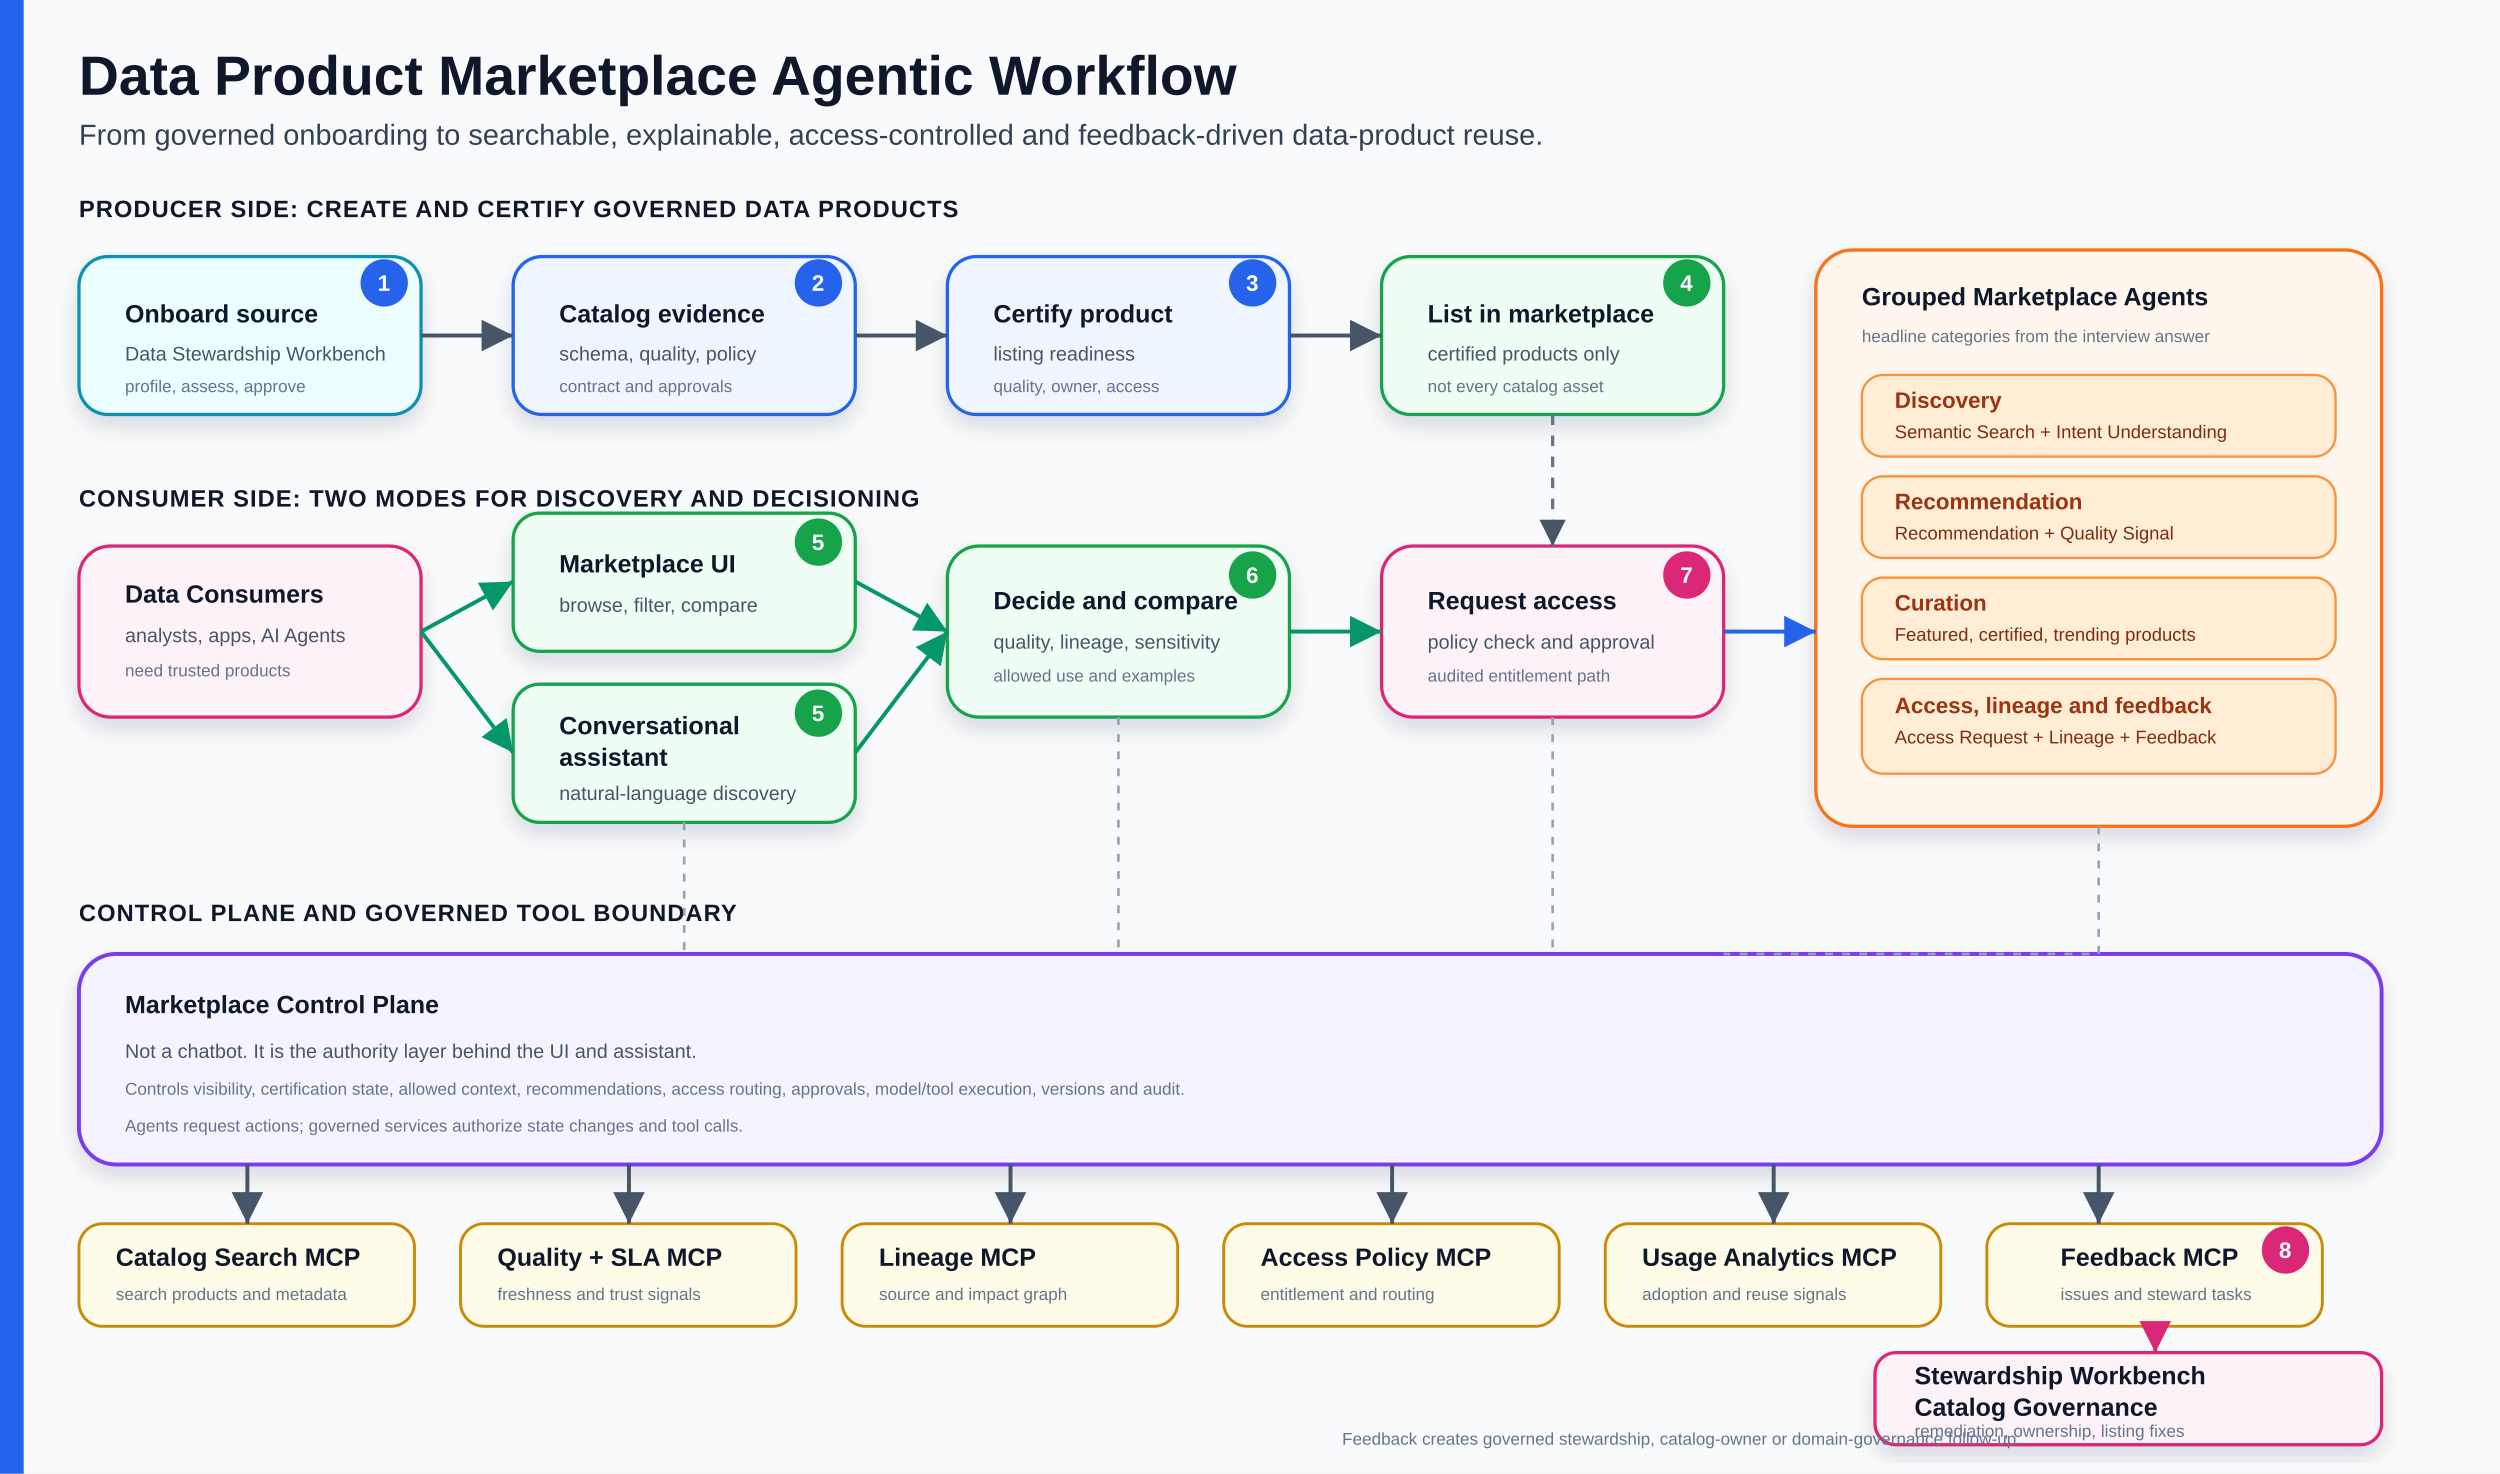
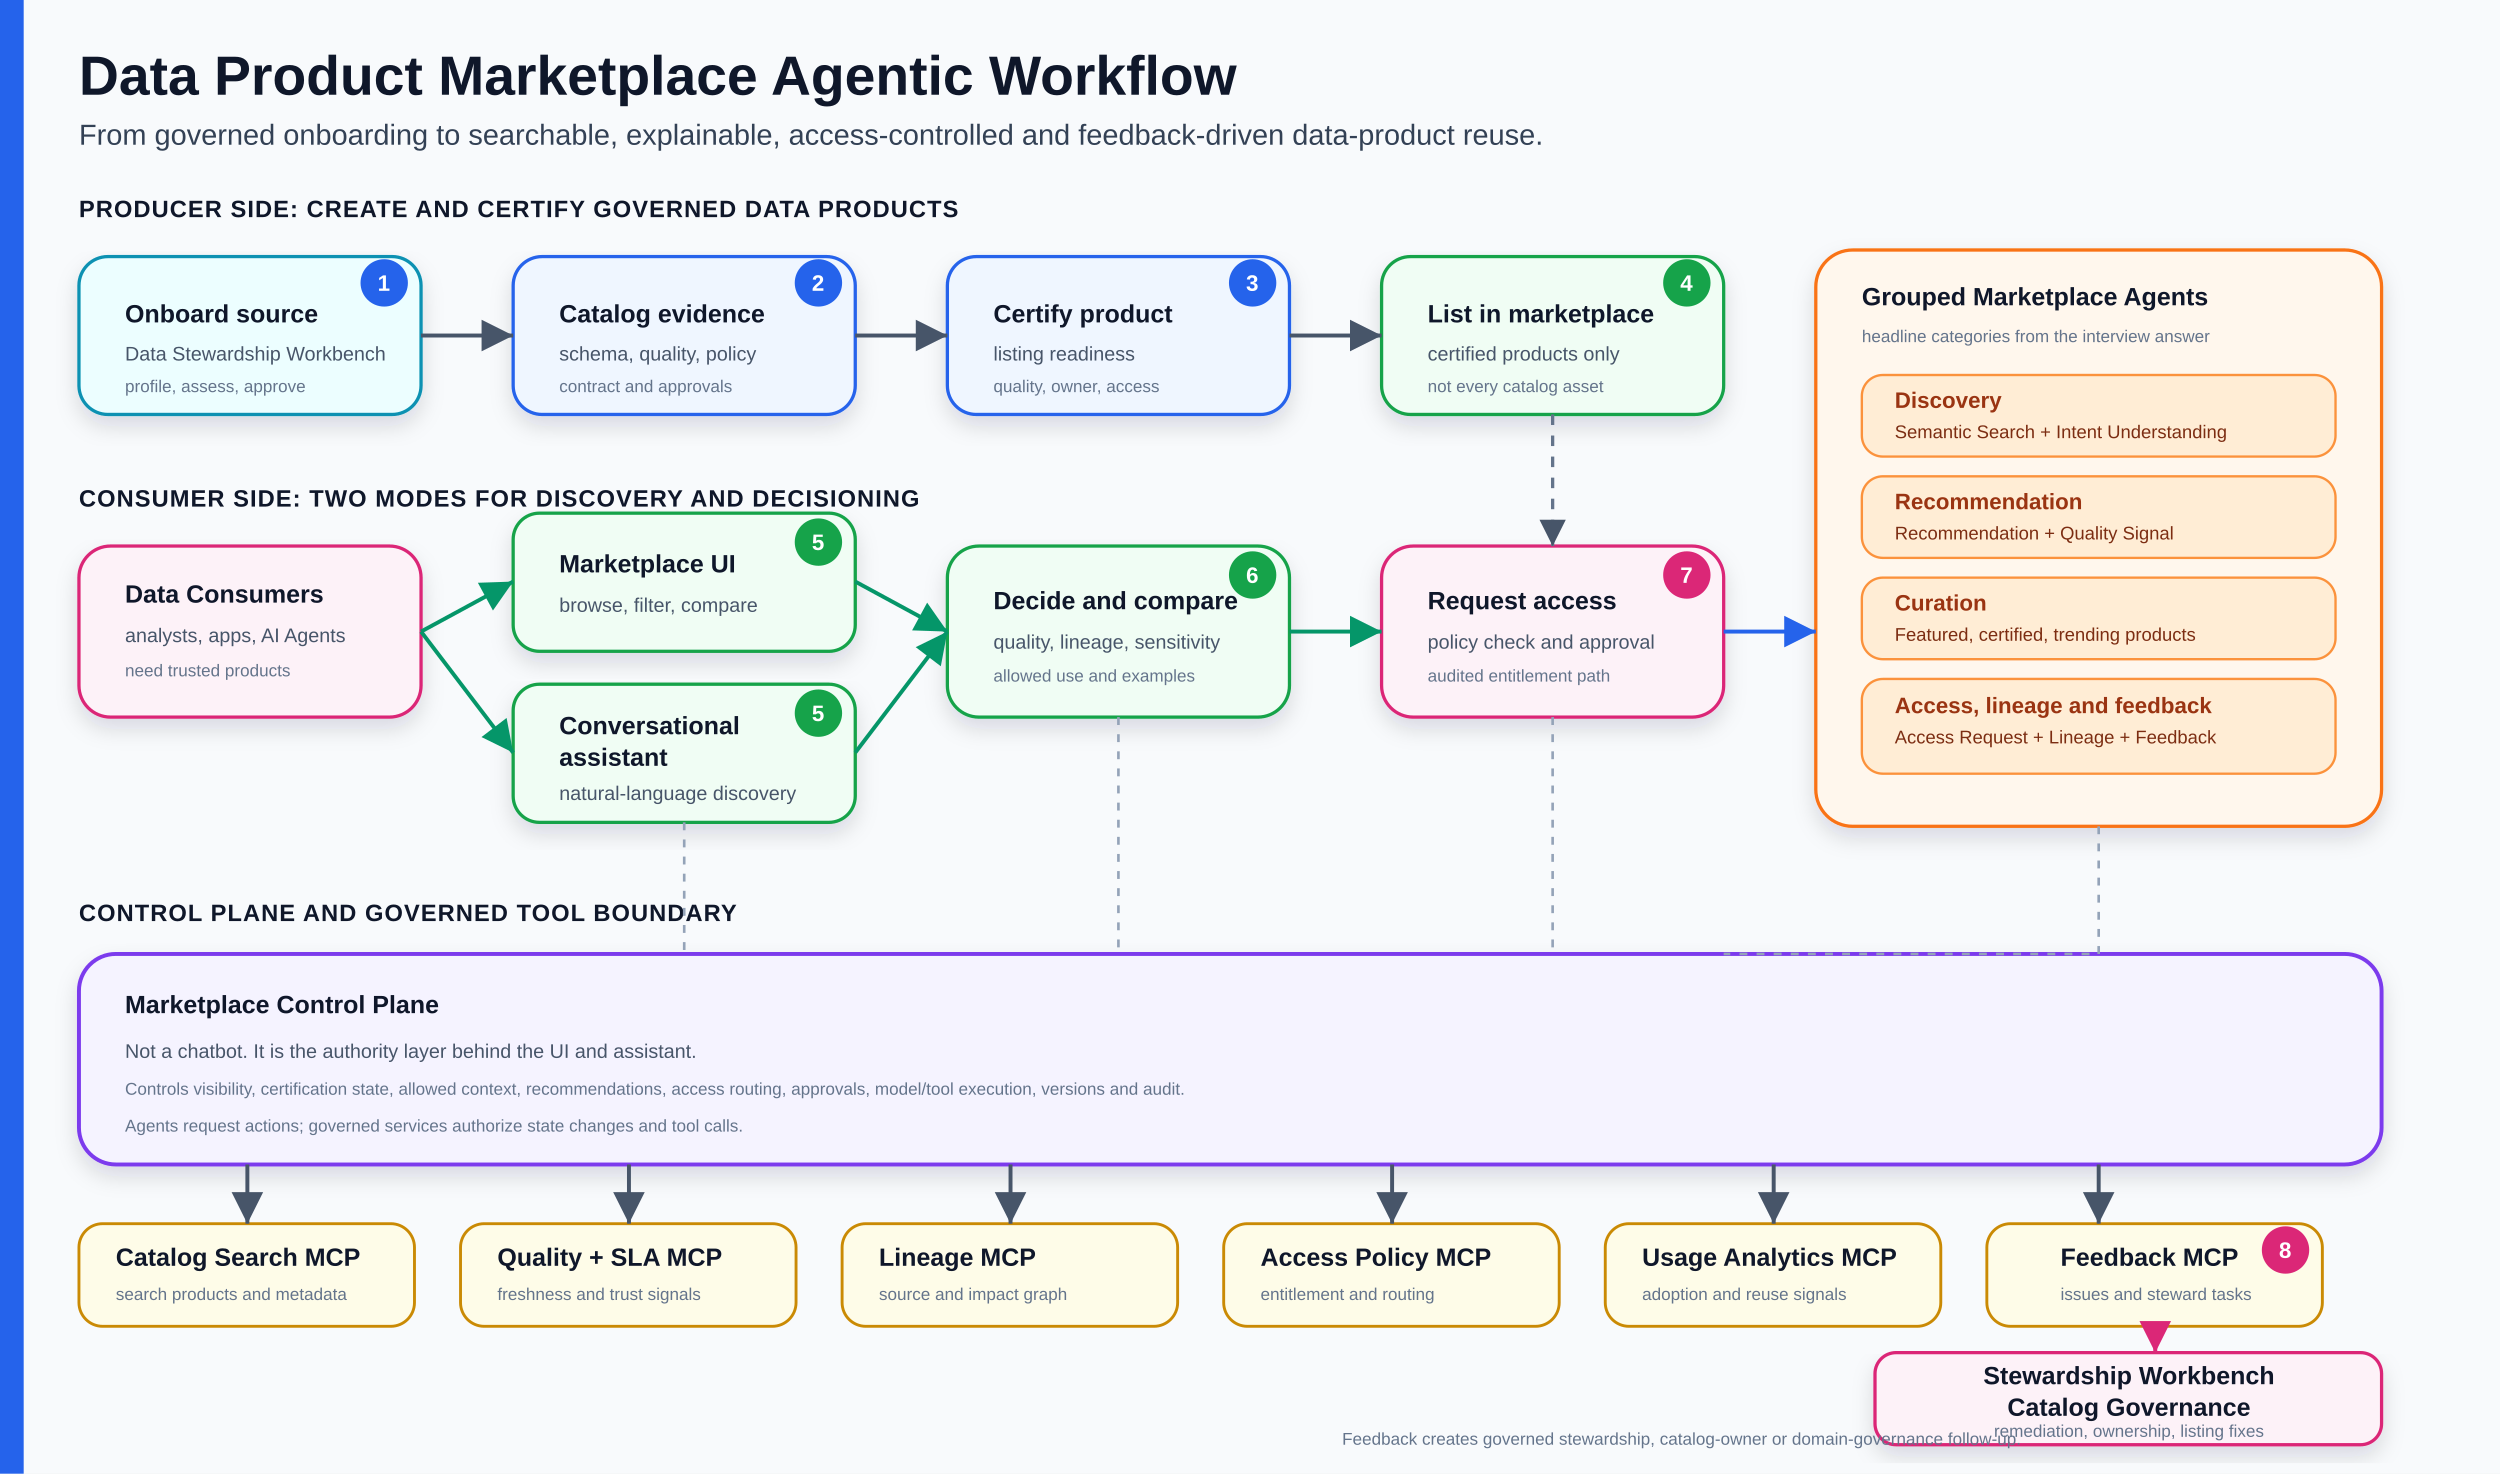
<svg xmlns="http://www.w3.org/2000/svg" width="1900" height="1120" viewBox="0 0 1900 1120" role="img" aria-labelledby="title desc">
  <defs>
    <filter id="shadow" x="-10%" y="-10%" width="120%" height="130%">
      <feDropShadow dx="0" dy="8" stdDeviation="8" flood-color="#0f172a" flood-opacity="0.13" />
    </filter>
    <marker id="arrow" markerWidth="12" markerHeight="12" refX="10" refY="6" orient="auto" markerUnits="strokeWidth">
      <path d="M2,2 L10,6 L2,10 Z" fill="#475569" />
    </marker>
    <marker id="blueArrow" markerWidth="12" markerHeight="12" refX="10" refY="6" orient="auto" markerUnits="strokeWidth">
      <path d="M2,2 L10,6 L2,10 Z" fill="#2563eb" />
    </marker>
    <marker id="greenArrow" markerWidth="12" markerHeight="12" refX="10" refY="6" orient="auto" markerUnits="strokeWidth">
      <path d="M2,2 L10,6 L2,10 Z" fill="#059669" />
    </marker>
    <marker id="pinkArrow" markerWidth="12" markerHeight="12" refX="10" refY="6" orient="auto" markerUnits="strokeWidth">
      <path d="M2,2 L10,6 L2,10 Z" fill="#db2777" />
    </marker>
    <style>
      .bg{fill:#f8fafc}.rail{fill:#2563eb}.title{font:800 42px Arial,sans-serif;fill:#0f172a}.subtitle{font:400 22px Arial,sans-serif;fill:#334155}.section{font:800 18px Arial,sans-serif;fill:#0f172a;letter-spacing:.8px}.label{font:800 19px Arial,sans-serif;fill:#0f172a}.small{font:400 15px Arial,sans-serif;fill:#475569}.tiny{font:400 13px Arial,sans-serif;fill:#64748b}.producer{fill:#ecfeff;stroke:#0891b2;stroke-width:2.5;filter:url(#shadow)}.catalog{fill:#eff6ff;stroke:#2563eb;stroke-width:2.5;filter:url(#shadow)}.market{fill:#f0fdf4;stroke:#16a34a;stroke-width:2.5;filter:url(#shadow)}.consumer{fill:#fdf2f8;stroke:#db2777;stroke-width:2.5;filter:url(#shadow)}.agent{fill:#fff7ed;stroke:#f97316;stroke-width:2.5;filter:url(#shadow)}.control{fill:#f5f3ff;stroke:#7c3aed;stroke-width:3;filter:url(#shadow)}.mcp{fill:#fefce8;stroke:#ca8a04;stroke-width:2.2}.step{fill:#2563eb}.stepGreen{fill:#16a34a}.stepPink{fill:#db2777}.stepText{font:800 17px Arial,sans-serif;fill:#ffffff}.flow{fill:none;stroke:#475569;stroke-width:3;marker-end:url(#arrow)}.blue{fill:none;stroke:#2563eb;stroke-width:3;marker-end:url(#blueArrow)}.green{fill:none;stroke:#059669;stroke-width:3;marker-end:url(#greenArrow)}.pink{fill:none;stroke:#db2777;stroke-width:3;marker-end:url(#pinkArrow)}.dash{fill:none;stroke:#64748b;stroke-width:2.5;stroke-dasharray:8 8;marker-end:url(#arrow)}.thin{fill:none;stroke:#94a3b8;stroke-width:2;stroke-dasharray:6 7}.catTitle{font:800 17px Arial,sans-serif;fill:#9a3412}.catText{font:400 14px Arial,sans-serif;fill:#7c2d12}
    </style>
  </defs>
  <rect width="1900" height="1120" class="bg" />
  <rect x="0" y="0" width="18" height="1120" class="rail" />
  <text x="60" y="72" class="title">Data Product Marketplace Agentic Workflow</text>
  <text x="60" y="110" class="subtitle">From governed onboarding to searchable, explainable, access-controlled and feedback-driven data-product reuse.</text>
  <text x="60" y="165" class="section">PRODUCER SIDE: CREATE AND CERTIFY GOVERNED DATA PRODUCTS</text>
  <rect x="60" y="195" width="260" height="120" rx="22" class="producer" />
  <circle cx="292" cy="215" r="18" class="step" />
  <text x="287" y="221" class="stepText">1</text>
  <text x="95" y="245" class="label">Onboard source</text>
  <text x="95" y="274" class="small">Data Stewardship Workbench</text>
  <text x="95" y="298" class="tiny">profile, assess, approve</text>
  <rect x="390" y="195" width="260" height="120" rx="22" class="catalog" />
  <circle cx="622" cy="215" r="18" class="step" />
  <text x="617" y="221" class="stepText">2</text>
  <text x="425" y="245" class="label">Catalog evidence</text>
  <text x="425" y="274" class="small">schema, quality, policy</text>
  <text x="425" y="298" class="tiny">contract and approvals</text>
  <rect x="720" y="195" width="260" height="120" rx="22" class="catalog" />
  <circle cx="952" cy="215" r="18" class="step" />
  <text x="947" y="221" class="stepText">3</text>
  <text x="755" y="245" class="label">Certify product</text>
  <text x="755" y="274" class="small">listing readiness</text>
  <text x="755" y="298" class="tiny">quality, owner, access</text>
  <rect x="1050" y="195" width="260" height="120" rx="22" class="market" />
  <circle cx="1282" cy="215" r="18" class="stepGreen" />
  <text x="1277" y="221" class="stepText">4</text>
  <text x="1085" y="245" class="label">List in marketplace</text>
  <text x="1085" y="274" class="small">certified products only</text>
  <text x="1085" y="298" class="tiny">not every catalog asset</text>
  <path class="flow" d="M320 255 L390 255" />
  <path class="flow" d="M650 255 L720 255" />
  <path class="flow" d="M980 255 L1050 255" />
  <text x="60" y="385" class="section">CONSUMER SIDE: TWO MODES FOR DISCOVERY AND DECISIONING</text>
  <rect x="60" y="415" width="260" height="130" rx="24" class="consumer" />
  <text x="95" y="458" class="label">Data Consumers</text>
  <text x="95" y="488" class="small">analysts, apps, AI Agents</text>
  <text x="95" y="514" class="tiny">need trusted products</text>
  <rect x="390" y="390" width="260" height="105" rx="20" class="market" />
  <circle cx="622" cy="412" r="18" class="stepGreen" />
  <text x="617" y="418" class="stepText">5</text>
  <text x="425" y="435" class="label">Marketplace UI</text>
  <text x="425" y="465" class="small">browse, filter, compare</text>
  <rect x="390" y="520" width="260" height="105" rx="20" class="market" />
  <circle cx="622" cy="542" r="18" class="stepGreen" />
  <text x="617" y="548" class="stepText">5</text>
  <text x="425" y="558" class="label">Conversational</text>
  <text x="425" y="582" class="label">assistant</text>
  <text x="425" y="608" class="small">natural-language discovery</text>
  <rect x="720" y="415" width="260" height="130" rx="24" class="market" />
  <circle cx="952" cy="437" r="18" class="stepGreen" />
  <text x="947" y="443" class="stepText">6</text>
  <text x="755" y="463" class="label">Decide and compare</text>
  <text x="755" y="493" class="small">quality, lineage, sensitivity</text>
  <text x="755" y="518" class="tiny">allowed use and examples</text>
  <rect x="1050" y="415" width="260" height="130" rx="24" class="consumer" />
  <circle cx="1282" cy="437" r="18" class="stepPink" />
  <text x="1277" y="443" class="stepText">7</text>
  <text x="1085" y="463" class="label">Request access</text>
  <text x="1085" y="493" class="small">policy check and approval</text>
  <text x="1085" y="518" class="tiny">audited entitlement path</text>
  <path class="green" d="M320 480 L390 442" />
  <path class="green" d="M320 480 L390 572" />
  <path class="green" d="M650 442 L720 480" />
  <path class="green" d="M650 572 L720 480" />
  <path class="green" d="M980 480 L1050 480" />
  <path class="dash" d="M1180 315 L1180 415" />
  <rect x="1380" y="190" width="430" height="438" rx="28" class="agent" />
  <text x="1415" y="232" class="label">Grouped Marketplace Agents</text>
  <text x="1415" y="260" class="tiny">headline categories from the interview answer</text>
  <rect x="1415" y="285" width="360" height="62" rx="16" fill="#ffedd5" stroke="#fb923c" stroke-width="1.8" />
  <text x="1440" y="310" class="catTitle">Discovery</text>
  <text x="1440" y="333" class="catText">Semantic Search + Intent Understanding</text>
  <rect x="1415" y="362" width="360" height="62" rx="16" fill="#ffedd5" stroke="#fb923c" stroke-width="1.8" />
  <text x="1440" y="387" class="catTitle">Recommendation</text>
  <text x="1440" y="410" class="catText">Recommendation + Quality Signal</text>
  <rect x="1415" y="439" width="360" height="62" rx="16" fill="#ffedd5" stroke="#fb923c" stroke-width="1.8" />
  <text x="1440" y="464" class="catTitle">Curation</text>
  <text x="1440" y="487" class="catText">Featured, certified, trending products</text>
  <rect x="1415" y="516" width="360" height="72" rx="16" fill="#ffedd5" stroke="#fb923c" stroke-width="1.8" />
  <text x="1440" y="542" class="catTitle">Access, lineage and feedback</text>
  <text x="1440" y="565" class="catText">Access Request + Lineage + Feedback</text>
  <path class="blue" d="M1310 480 L1380 480" />
  <text x="60" y="700" class="section">CONTROL PLANE AND GOVERNED TOOL BOUNDARY</text>
  <rect x="60" y="725" width="1750" height="160" rx="28" class="control" />
  <text x="95" y="770" class="label">Marketplace Control Plane</text>
  <text x="95" y="804" class="small">Not a chatbot. It is the authority layer behind the UI and assistant.</text>
  <text x="95" y="832" class="tiny">Controls visibility, certification state, allowed context, recommendations, access routing, approvals, model/tool execution, versions and audit.</text>
  <text x="95" y="860" class="tiny">Agents request actions; governed services authorize state changes and tool calls.</text>
  <path class="thin" d="M520 625 L520 725" />
  <path class="thin" d="M850 545 L850 725" />
  <path class="thin" d="M1180 545 L1180 725" />
  <path class="thin" d="M1595 628 L1595 725 L1310 725" />
  <rect x="60" y="930" width="255" height="78" rx="18" class="mcp" />
  <text x="88" y="962" class="label">Catalog Search MCP</text>
  <text x="88" y="988" class="tiny">search products and metadata</text>
  <rect x="350" y="930" width="255" height="78" rx="18" class="mcp" />
  <text x="378" y="962" class="label">Quality + SLA MCP</text>
  <text x="378" y="988" class="tiny">freshness and trust signals</text>
  <rect x="640" y="930" width="255" height="78" rx="18" class="mcp" />
  <text x="668" y="962" class="label">Lineage MCP</text>
  <text x="668" y="988" class="tiny">source and impact graph</text>
  <rect x="930" y="930" width="255" height="78" rx="18" class="mcp" />
  <text x="958" y="962" class="label">Access Policy MCP</text>
  <text x="958" y="988" class="tiny">entitlement and routing</text>
  <rect x="1220" y="930" width="255" height="78" rx="18" class="mcp" />
  <text x="1248" y="962" class="label">Usage Analytics MCP</text>
  <text x="1248" y="988" class="tiny">adoption and reuse signals</text>
  <rect x="1510" y="930" width="255" height="78" rx="18" class="mcp" />
  <circle cx="1737" cy="950" r="18" class="stepPink" />
  <text x="1732" y="956" class="stepText">8</text>
  <text x="1566" y="962" class="label">Feedback MCP</text>
  <text x="1566" y="988" class="tiny">issues and steward tasks</text>
  <path class="flow" d="M188 885 L188 930" />
  <path class="flow" d="M478 885 L478 930" />
  <path class="flow" d="M768 885 L768 930" />
  <path class="flow" d="M1058 885 L1058 930" />
  <path class="flow" d="M1348 885 L1348 930" />
  <path class="flow" d="M1595 885 L1595 930" />
  <rect x="1425" y="1028" width="385" height="70" rx="16" class="consumer" />
-   <text x="1455" y="1052" class="label">Stewardship Workbench</text>
-   <text x="1455" y="1076" class="label">Catalog Governance</text>
-   <text x="1455" y="1092" class="tiny">remediation, ownership, listing fixes</text>
+   <text x="1618" y="1052" class="label" text-anchor="middle">Stewardship Workbench</text>
+   <text x="1618" y="1076" class="label" text-anchor="middle">Catalog Governance</text>
+   <text x="1618" y="1092" class="tiny" text-anchor="middle">remediation, ownership, listing fixes</text>
  <path class="pink" d="M1638 1008 L1638 1028" />
  <text x="1020" y="1098" class="tiny">Feedback creates governed stewardship, catalog-owner or domain-governance follow-up.</text>
</svg>
